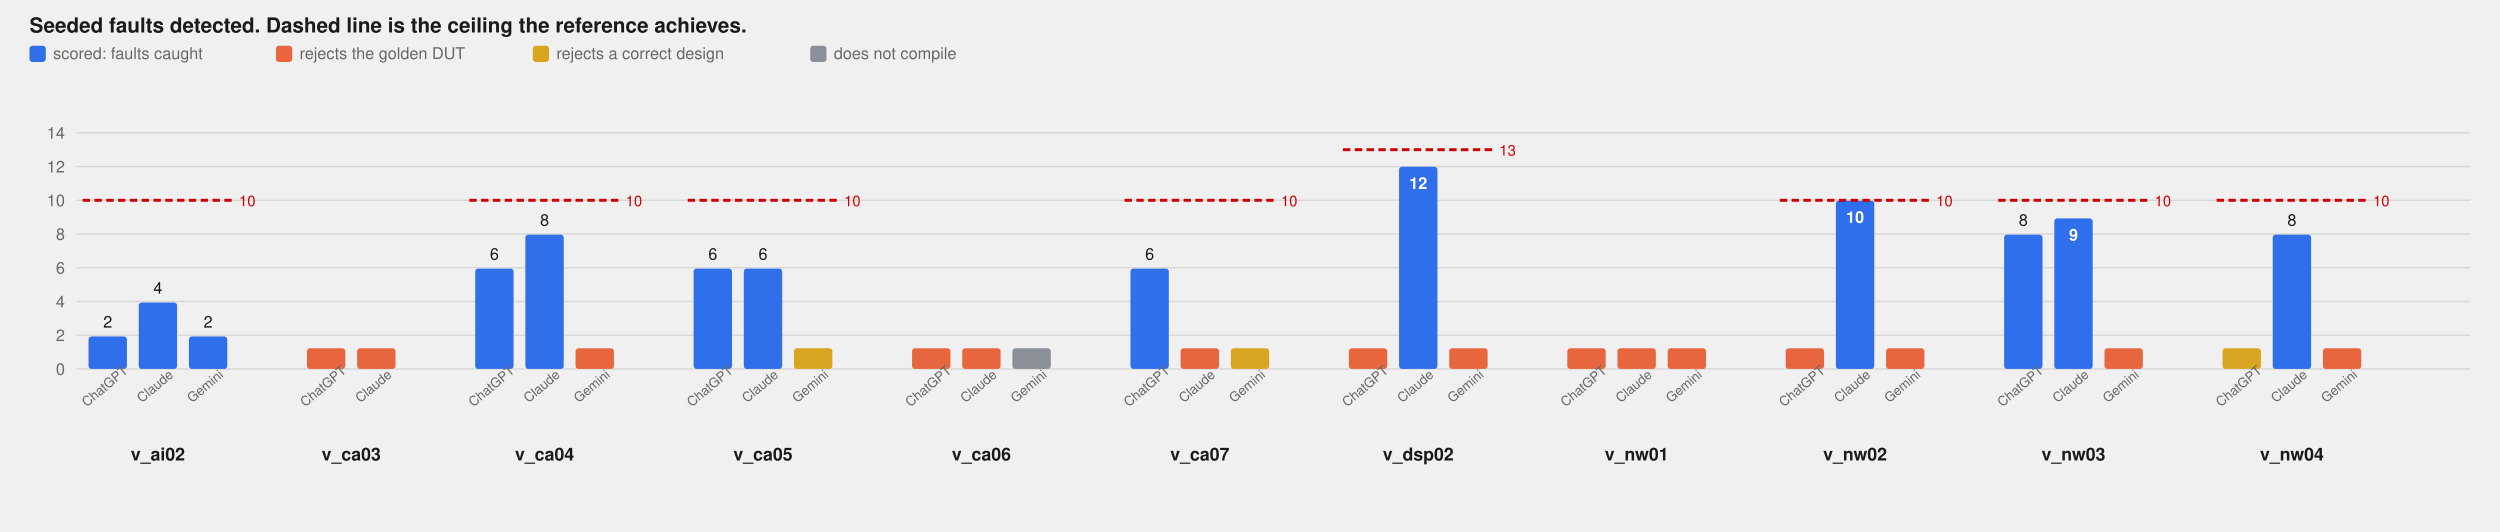
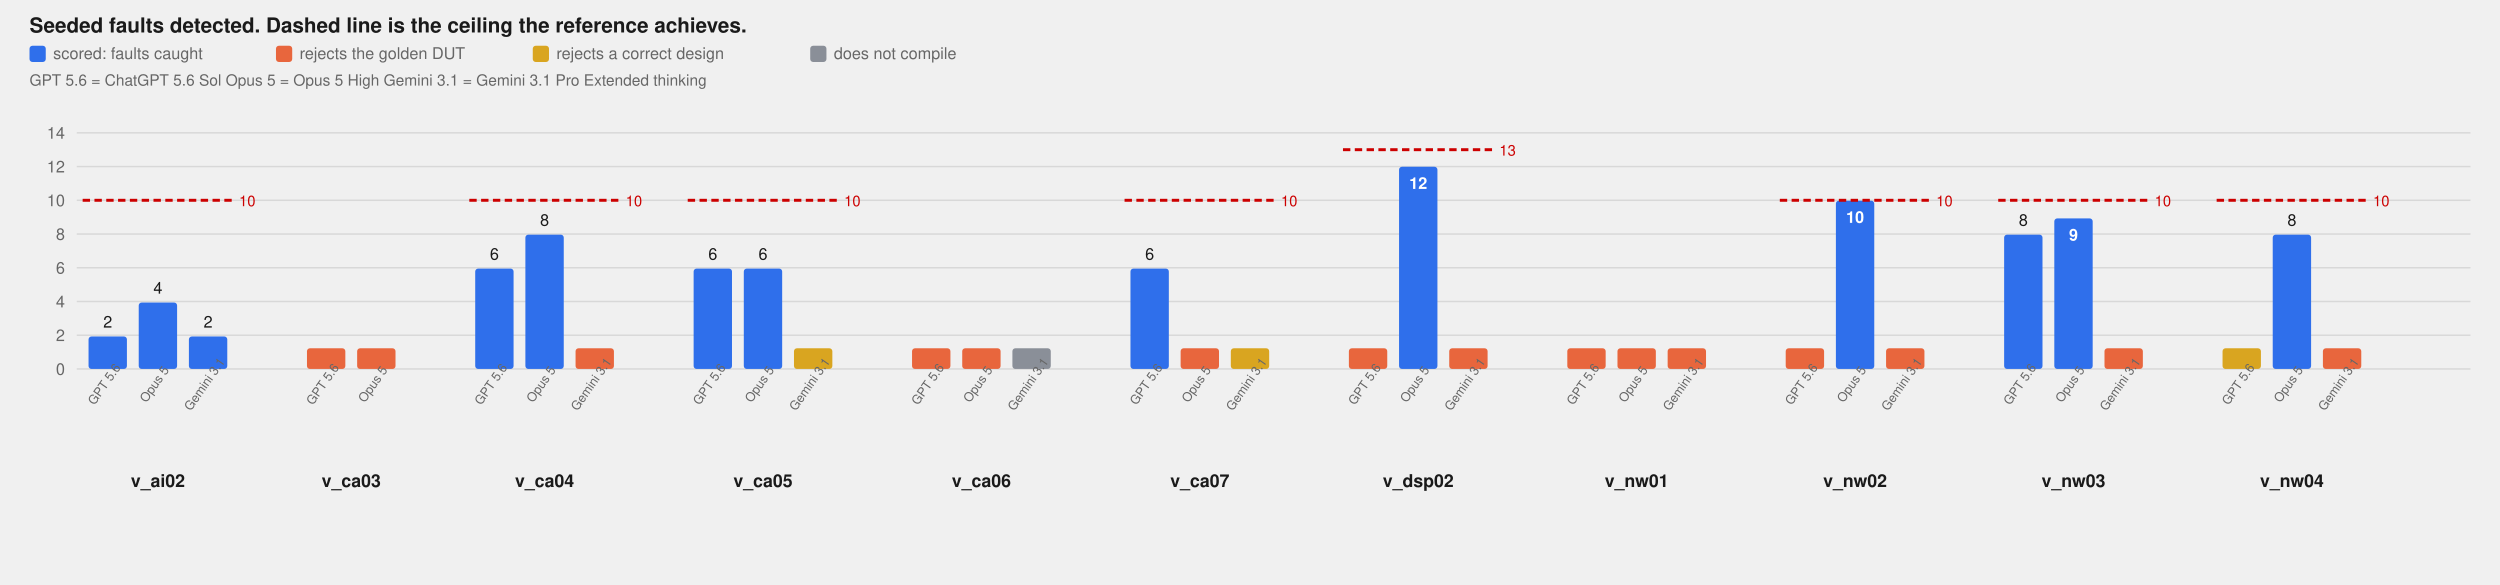
- <svg xmlns="http://www.w3.org/2000/svg" viewBox="0 0 1694 360" font-family="-apple-system,BlinkMacSystemFont,Segoe UI,Helvetica,Arial,sans-serif">
-   <rect width="1694" height="360" fill="none" />
+ <svg xmlns="http://www.w3.org/2000/svg" viewBox="0 0 1694 396" font-family="-apple-system,BlinkMacSystemFont,Segoe UI,Helvetica,Arial,sans-serif">
+   <rect width="1694" height="396" fill="none" />
  <line x1="52" y1="250.0" x2="1674" y2="250.0" stroke="#d8d8d8" stroke-width="1" />
  <text x="44" y="254.0" fill="#666" font-size="11" text-anchor="end">0</text>
  <line x1="52" y1="227.143" x2="1674" y2="227.143" stroke="#d8d8d8" stroke-width="1" />
  <text x="44" y="231.143" fill="#666" font-size="11" text-anchor="end">2</text>
  <line x1="52" y1="204.286" x2="1674" y2="204.286" stroke="#d8d8d8" stroke-width="1" />
  <text x="44" y="208.286" fill="#666" font-size="11" text-anchor="end">4</text>
  <line x1="52" y1="181.429" x2="1674" y2="181.429" stroke="#d8d8d8" stroke-width="1" />
  <text x="44" y="185.429" fill="#666" font-size="11" text-anchor="end">6</text>
  <line x1="52" y1="158.571" x2="1674" y2="158.571" stroke="#d8d8d8" stroke-width="1" />
  <text x="44" y="162.571" fill="#666" font-size="11" text-anchor="end">8</text>
  <line x1="52" y1="135.714" x2="1674" y2="135.714" stroke="#d8d8d8" stroke-width="1" />
  <text x="44" y="139.714" fill="#666" font-size="11" text-anchor="end">10</text>
  <line x1="52" y1="112.857" x2="1674" y2="112.857" stroke="#d8d8d8" stroke-width="1" />
  <text x="44" y="116.857" fill="#666" font-size="11" text-anchor="end">12</text>
  <line x1="52" y1="90.0" x2="1674" y2="90.0" stroke="#d8d8d8" stroke-width="1" />
  <text x="44" y="94.0" fill="#666" font-size="11" text-anchor="end">14</text>
  <rect x="60" y="228" width="26" height="22" rx="2" fill="#2f6feb" />
  <text x="73.0" y="222" fill="#1a1a1a" font-size="11" text-anchor="middle">2</text>
-   <text x="73.0" y="264" fill="#666" font-size="9" text-anchor="middle" transform="rotate(-40 73.0 264)">ChatGPT</text>
+   <text x="73.0" y="262" fill="#666" font-size="8.5" text-anchor="middle" transform="rotate(-55 73.0 262)">GPT 5.6</text>
  <rect x="94" y="205" width="26" height="45" rx="2" fill="#2f6feb" />
  <text x="107.0" y="199" fill="#1a1a1a" font-size="11" text-anchor="middle">4</text>
-   <text x="107.0" y="264" fill="#666" font-size="9" text-anchor="middle" transform="rotate(-40 107.0 264)">Claude</text>
+   <text x="107.0" y="262" fill="#666" font-size="8.5" text-anchor="middle" transform="rotate(-55 107.0 262)">Opus 5</text>
  <rect x="128" y="228" width="26" height="22" rx="2" fill="#2f6feb" />
  <text x="141.0" y="222" fill="#1a1a1a" font-size="11" text-anchor="middle">2</text>
-   <text x="141.0" y="264" fill="#666" font-size="9" text-anchor="middle" transform="rotate(-40 141.0 264)">Gemini</text>
+   <text x="141.0" y="262" fill="#666" font-size="8.5" text-anchor="middle" transform="rotate(-55 141.0 262)">Gemini 3.1</text>
  <line x1="56" y1="135.714" x2="158" y2="135.714" stroke="#c00" stroke-width="2" stroke-dasharray="5,3" />
  <text x="162" y="139.714" fill="#c00" font-size="10">10</text>
-   <text x="107.0" y="312" fill="#1a1a1a" font-size="12" font-weight="600" text-anchor="middle">v_ai02</text>
+   <text x="107.0" y="330" fill="#1a1a1a" font-size="12" font-weight="600" text-anchor="middle">v_ai02</text>
  <rect x="208" y="236" width="26" height="14" rx="2" fill="#e8663d" />
-   <text x="221.0" y="264" fill="#666" font-size="9" text-anchor="middle" transform="rotate(-40 221.0 264)">ChatGPT</text>
+   <text x="221.0" y="262" fill="#666" font-size="8.5" text-anchor="middle" transform="rotate(-55 221.0 262)">GPT 5.6</text>
  <rect x="242" y="236" width="26" height="14" rx="2" fill="#e8663d" />
-   <text x="255.0" y="264" fill="#666" font-size="9" text-anchor="middle" transform="rotate(-40 255.0 264)">Claude</text>
-   <text x="238.0" y="312" fill="#1a1a1a" font-size="12" font-weight="600" text-anchor="middle">v_ca03</text>
+   <text x="255.0" y="262" fill="#666" font-size="8.5" text-anchor="middle" transform="rotate(-55 255.0 262)">Opus 5</text>
+   <text x="238.0" y="330" fill="#1a1a1a" font-size="12" font-weight="600" text-anchor="middle">v_ca03</text>
  <rect x="322" y="182" width="26" height="68" rx="2" fill="#2f6feb" />
  <text x="335.0" y="176" fill="#1a1a1a" font-size="11" text-anchor="middle">6</text>
-   <text x="335.0" y="264" fill="#666" font-size="9" text-anchor="middle" transform="rotate(-40 335.0 264)">ChatGPT</text>
+   <text x="335.0" y="262" fill="#666" font-size="8.5" text-anchor="middle" transform="rotate(-55 335.0 262)">GPT 5.6</text>
  <rect x="356" y="159" width="26" height="91" rx="2" fill="#2f6feb" />
  <text x="369.0" y="153" fill="#1a1a1a" font-size="11" text-anchor="middle">8</text>
-   <text x="369.0" y="264" fill="#666" font-size="9" text-anchor="middle" transform="rotate(-40 369.0 264)">Claude</text>
+   <text x="369.0" y="262" fill="#666" font-size="8.5" text-anchor="middle" transform="rotate(-55 369.0 262)">Opus 5</text>
  <rect x="390" y="236" width="26" height="14" rx="2" fill="#e8663d" />
-   <text x="403.0" y="264" fill="#666" font-size="9" text-anchor="middle" transform="rotate(-40 403.0 264)">Gemini</text>
+   <text x="403.0" y="262" fill="#666" font-size="8.5" text-anchor="middle" transform="rotate(-55 403.0 262)">Gemini 3.1</text>
  <line x1="318" y1="135.714" x2="420" y2="135.714" stroke="#c00" stroke-width="2" stroke-dasharray="5,3" />
  <text x="424" y="139.714" fill="#c00" font-size="10">10</text>
-   <text x="369.0" y="312" fill="#1a1a1a" font-size="12" font-weight="600" text-anchor="middle">v_ca04</text>
+   <text x="369.0" y="330" fill="#1a1a1a" font-size="12" font-weight="600" text-anchor="middle">v_ca04</text>
  <rect x="470" y="182" width="26" height="68" rx="2" fill="#2f6feb" />
  <text x="483.0" y="176" fill="#1a1a1a" font-size="11" text-anchor="middle">6</text>
-   <text x="483.0" y="264" fill="#666" font-size="9" text-anchor="middle" transform="rotate(-40 483.0 264)">ChatGPT</text>
+   <text x="483.0" y="262" fill="#666" font-size="8.5" text-anchor="middle" transform="rotate(-55 483.0 262)">GPT 5.6</text>
  <rect x="504" y="182" width="26" height="68" rx="2" fill="#2f6feb" />
  <text x="517.0" y="176" fill="#1a1a1a" font-size="11" text-anchor="middle">6</text>
-   <text x="517.0" y="264" fill="#666" font-size="9" text-anchor="middle" transform="rotate(-40 517.0 264)">Claude</text>
+   <text x="517.0" y="262" fill="#666" font-size="8.5" text-anchor="middle" transform="rotate(-55 517.0 262)">Opus 5</text>
  <rect x="538" y="236" width="26" height="14" rx="2" fill="#d9a520" />
-   <text x="551.0" y="264" fill="#666" font-size="9" text-anchor="middle" transform="rotate(-40 551.0 264)">Gemini</text>
+   <text x="551.0" y="262" fill="#666" font-size="8.5" text-anchor="middle" transform="rotate(-55 551.0 262)">Gemini 3.1</text>
  <line x1="466" y1="135.714" x2="568" y2="135.714" stroke="#c00" stroke-width="2" stroke-dasharray="5,3" />
  <text x="572" y="139.714" fill="#c00" font-size="10">10</text>
-   <text x="517.0" y="312" fill="#1a1a1a" font-size="12" font-weight="600" text-anchor="middle">v_ca05</text>
+   <text x="517.0" y="330" fill="#1a1a1a" font-size="12" font-weight="600" text-anchor="middle">v_ca05</text>
  <rect x="618" y="236" width="26" height="14" rx="2" fill="#e8663d" />
-   <text x="631.0" y="264" fill="#666" font-size="9" text-anchor="middle" transform="rotate(-40 631.0 264)">ChatGPT</text>
+   <text x="631.0" y="262" fill="#666" font-size="8.5" text-anchor="middle" transform="rotate(-55 631.0 262)">GPT 5.6</text>
  <rect x="652" y="236" width="26" height="14" rx="2" fill="#e8663d" />
-   <text x="665.0" y="264" fill="#666" font-size="9" text-anchor="middle" transform="rotate(-40 665.0 264)">Claude</text>
+   <text x="665.0" y="262" fill="#666" font-size="8.5" text-anchor="middle" transform="rotate(-55 665.0 262)">Opus 5</text>
  <rect x="686" y="236" width="26" height="14" rx="2" fill="#8a8f98" />
-   <text x="699.0" y="264" fill="#666" font-size="9" text-anchor="middle" transform="rotate(-40 699.0 264)">Gemini</text>
-   <text x="665.0" y="312" fill="#1a1a1a" font-size="12" font-weight="600" text-anchor="middle">v_ca06</text>
+   <text x="699.0" y="262" fill="#666" font-size="8.5" text-anchor="middle" transform="rotate(-55 699.0 262)">Gemini 3.1</text>
+   <text x="665.0" y="330" fill="#1a1a1a" font-size="12" font-weight="600" text-anchor="middle">v_ca06</text>
  <rect x="766" y="182" width="26" height="68" rx="2" fill="#2f6feb" />
  <text x="779.0" y="176" fill="#1a1a1a" font-size="11" text-anchor="middle">6</text>
-   <text x="779.0" y="264" fill="#666" font-size="9" text-anchor="middle" transform="rotate(-40 779.0 264)">ChatGPT</text>
+   <text x="779.0" y="262" fill="#666" font-size="8.5" text-anchor="middle" transform="rotate(-55 779.0 262)">GPT 5.6</text>
  <rect x="800" y="236" width="26" height="14" rx="2" fill="#e8663d" />
-   <text x="813.0" y="264" fill="#666" font-size="9" text-anchor="middle" transform="rotate(-40 813.0 264)">Claude</text>
+   <text x="813.0" y="262" fill="#666" font-size="8.5" text-anchor="middle" transform="rotate(-55 813.0 262)">Opus 5</text>
  <rect x="834" y="236" width="26" height="14" rx="2" fill="#d9a520" />
-   <text x="847.0" y="264" fill="#666" font-size="9" text-anchor="middle" transform="rotate(-40 847.0 264)">Gemini</text>
+   <text x="847.0" y="262" fill="#666" font-size="8.5" text-anchor="middle" transform="rotate(-55 847.0 262)">Gemini 3.1</text>
  <line x1="762" y1="135.714" x2="864" y2="135.714" stroke="#c00" stroke-width="2" stroke-dasharray="5,3" />
  <text x="868" y="139.714" fill="#c00" font-size="10">10</text>
-   <text x="813.0" y="312" fill="#1a1a1a" font-size="12" font-weight="600" text-anchor="middle">v_ca07</text>
+   <text x="813.0" y="330" fill="#1a1a1a" font-size="12" font-weight="600" text-anchor="middle">v_ca07</text>
  <rect x="914" y="236" width="26" height="14" rx="2" fill="#e8663d" />
-   <text x="927.0" y="264" fill="#666" font-size="9" text-anchor="middle" transform="rotate(-40 927.0 264)">ChatGPT</text>
+   <text x="927.0" y="262" fill="#666" font-size="8.5" text-anchor="middle" transform="rotate(-55 927.0 262)">GPT 5.6</text>
  <rect x="948" y="113" width="26" height="137" rx="2" fill="#2f6feb" />
  <text x="961.0" y="128" fill="#ffffff" font-size="11" font-weight="600" text-anchor="middle">12</text>
-   <text x="961.0" y="264" fill="#666" font-size="9" text-anchor="middle" transform="rotate(-40 961.0 264)">Claude</text>
+   <text x="961.0" y="262" fill="#666" font-size="8.5" text-anchor="middle" transform="rotate(-55 961.0 262)">Opus 5</text>
  <rect x="982" y="236" width="26" height="14" rx="2" fill="#e8663d" />
-   <text x="995.0" y="264" fill="#666" font-size="9" text-anchor="middle" transform="rotate(-40 995.0 264)">Gemini</text>
+   <text x="995.0" y="262" fill="#666" font-size="8.5" text-anchor="middle" transform="rotate(-55 995.0 262)">Gemini 3.1</text>
  <line x1="910" y1="101.429" x2="1012" y2="101.429" stroke="#c00" stroke-width="2" stroke-dasharray="5,3" />
  <text x="1016" y="105.429" fill="#c00" font-size="10">13</text>
-   <text x="961.0" y="312" fill="#1a1a1a" font-size="12" font-weight="600" text-anchor="middle">v_dsp02</text>
+   <text x="961.0" y="330" fill="#1a1a1a" font-size="12" font-weight="600" text-anchor="middle">v_dsp02</text>
  <rect x="1062" y="236" width="26" height="14" rx="2" fill="#e8663d" />
-   <text x="1075.0" y="264" fill="#666" font-size="9" text-anchor="middle" transform="rotate(-40 1075.0 264)">ChatGPT</text>
+   <text x="1075.0" y="262" fill="#666" font-size="8.5" text-anchor="middle" transform="rotate(-55 1075.0 262)">GPT 5.6</text>
  <rect x="1096" y="236" width="26" height="14" rx="2" fill="#e8663d" />
-   <text x="1109.0" y="264" fill="#666" font-size="9" text-anchor="middle" transform="rotate(-40 1109.0 264)">Claude</text>
+   <text x="1109.0" y="262" fill="#666" font-size="8.5" text-anchor="middle" transform="rotate(-55 1109.0 262)">Opus 5</text>
  <rect x="1130" y="236" width="26" height="14" rx="2" fill="#e8663d" />
-   <text x="1143.0" y="264" fill="#666" font-size="9" text-anchor="middle" transform="rotate(-40 1143.0 264)">Gemini</text>
-   <text x="1109.0" y="312" fill="#1a1a1a" font-size="12" font-weight="600" text-anchor="middle">v_nw01</text>
+   <text x="1143.0" y="262" fill="#666" font-size="8.5" text-anchor="middle" transform="rotate(-55 1143.0 262)">Gemini 3.1</text>
+   <text x="1109.0" y="330" fill="#1a1a1a" font-size="12" font-weight="600" text-anchor="middle">v_nw01</text>
  <rect x="1210" y="236" width="26" height="14" rx="2" fill="#e8663d" />
-   <text x="1223.0" y="264" fill="#666" font-size="9" text-anchor="middle" transform="rotate(-40 1223.0 264)">ChatGPT</text>
+   <text x="1223.0" y="262" fill="#666" font-size="8.5" text-anchor="middle" transform="rotate(-55 1223.0 262)">GPT 5.6</text>
  <rect x="1244" y="136" width="26" height="114" rx="2" fill="#2f6feb" />
  <text x="1257.0" y="151" fill="#ffffff" font-size="11" font-weight="600" text-anchor="middle">10</text>
-   <text x="1257.0" y="264" fill="#666" font-size="9" text-anchor="middle" transform="rotate(-40 1257.0 264)">Claude</text>
+   <text x="1257.0" y="262" fill="#666" font-size="8.5" text-anchor="middle" transform="rotate(-55 1257.0 262)">Opus 5</text>
  <rect x="1278" y="236" width="26" height="14" rx="2" fill="#e8663d" />
-   <text x="1291.0" y="264" fill="#666" font-size="9" text-anchor="middle" transform="rotate(-40 1291.0 264)">Gemini</text>
+   <text x="1291.0" y="262" fill="#666" font-size="8.5" text-anchor="middle" transform="rotate(-55 1291.0 262)">Gemini 3.1</text>
  <line x1="1206" y1="135.714" x2="1308" y2="135.714" stroke="#c00" stroke-width="2" stroke-dasharray="5,3" />
  <text x="1312" y="139.714" fill="#c00" font-size="10">10</text>
-   <text x="1257.0" y="312" fill="#1a1a1a" font-size="12" font-weight="600" text-anchor="middle">v_nw02</text>
+   <text x="1257.0" y="330" fill="#1a1a1a" font-size="12" font-weight="600" text-anchor="middle">v_nw02</text>
  <rect x="1358" y="159" width="26" height="91" rx="2" fill="#2f6feb" />
  <text x="1371.0" y="153" fill="#1a1a1a" font-size="11" text-anchor="middle">8</text>
-   <text x="1371.0" y="264" fill="#666" font-size="9" text-anchor="middle" transform="rotate(-40 1371.0 264)">ChatGPT</text>
+   <text x="1371.0" y="262" fill="#666" font-size="8.5" text-anchor="middle" transform="rotate(-55 1371.0 262)">GPT 5.6</text>
  <rect x="1392" y="148" width="26" height="102" rx="2" fill="#2f6feb" />
  <text x="1405.0" y="163" fill="#ffffff" font-size="11" font-weight="600" text-anchor="middle">9</text>
-   <text x="1405.0" y="264" fill="#666" font-size="9" text-anchor="middle" transform="rotate(-40 1405.0 264)">Claude</text>
+   <text x="1405.0" y="262" fill="#666" font-size="8.5" text-anchor="middle" transform="rotate(-55 1405.0 262)">Opus 5</text>
  <rect x="1426" y="236" width="26" height="14" rx="2" fill="#e8663d" />
-   <text x="1439.0" y="264" fill="#666" font-size="9" text-anchor="middle" transform="rotate(-40 1439.0 264)">Gemini</text>
+   <text x="1439.0" y="262" fill="#666" font-size="8.5" text-anchor="middle" transform="rotate(-55 1439.0 262)">Gemini 3.1</text>
  <line x1="1354" y1="135.714" x2="1456" y2="135.714" stroke="#c00" stroke-width="2" stroke-dasharray="5,3" />
  <text x="1460" y="139.714" fill="#c00" font-size="10">10</text>
-   <text x="1405.0" y="312" fill="#1a1a1a" font-size="12" font-weight="600" text-anchor="middle">v_nw03</text>
+   <text x="1405.0" y="330" fill="#1a1a1a" font-size="12" font-weight="600" text-anchor="middle">v_nw03</text>
  <rect x="1506" y="236" width="26" height="14" rx="2" fill="#d9a520" />
-   <text x="1519.0" y="264" fill="#666" font-size="9" text-anchor="middle" transform="rotate(-40 1519.0 264)">ChatGPT</text>
+   <text x="1519.0" y="262" fill="#666" font-size="8.5" text-anchor="middle" transform="rotate(-55 1519.0 262)">GPT 5.6</text>
  <rect x="1540" y="159" width="26" height="91" rx="2" fill="#2f6feb" />
  <text x="1553.0" y="153" fill="#1a1a1a" font-size="11" text-anchor="middle">8</text>
-   <text x="1553.0" y="264" fill="#666" font-size="9" text-anchor="middle" transform="rotate(-40 1553.0 264)">Claude</text>
+   <text x="1553.0" y="262" fill="#666" font-size="8.5" text-anchor="middle" transform="rotate(-55 1553.0 262)">Opus 5</text>
  <rect x="1574" y="236" width="26" height="14" rx="2" fill="#e8663d" />
-   <text x="1587.0" y="264" fill="#666" font-size="9" text-anchor="middle" transform="rotate(-40 1587.0 264)">Gemini</text>
+   <text x="1587.0" y="262" fill="#666" font-size="8.5" text-anchor="middle" transform="rotate(-55 1587.0 262)">Gemini 3.1</text>
  <line x1="1502" y1="135.714" x2="1604" y2="135.714" stroke="#c00" stroke-width="2" stroke-dasharray="5,3" />
  <text x="1608" y="139.714" fill="#c00" font-size="10">10</text>
-   <text x="1553.0" y="312" fill="#1a1a1a" font-size="12" font-weight="600" text-anchor="middle">v_nw04</text>
+   <text x="1553.0" y="330" fill="#1a1a1a" font-size="12" font-weight="600" text-anchor="middle">v_nw04</text>
  <text x="20" y="22" fill="#1a1a1a" font-size="14" font-weight="600">Seeded faults detected. Dashed line is the ceiling the reference achieves.</text>
  <rect x="20" y="31" width="11" height="11" rx="2" fill="#2f6feb" />
  <text x="36" y="40" fill="#666" font-size="11">scored: faults caught</text>
  <rect x="187.0" y="31" width="11" height="11" rx="2" fill="#e8663d" />
  <text x="203.0" y="40" fill="#666" font-size="11">rejects the golden DUT</text>
  <rect x="361.0" y="31" width="11" height="11" rx="2" fill="#d9a520" />
  <text x="377.0" y="40" fill="#666" font-size="11">rejects a correct design</text>
  <rect x="549.0" y="31" width="11" height="11" rx="2" fill="#8a8f98" />
  <text x="565.0" y="40" fill="#666" font-size="11">does not compile</text>
+   <text x="20" y="58" fill="#666" font-size="10.5">GPT 5.6 = ChatGPT 5.6 Sol   Opus 5 = Opus 5 High   Gemini 3.1 = Gemini 3.1 Pro Extended thinking</text>
</svg>
